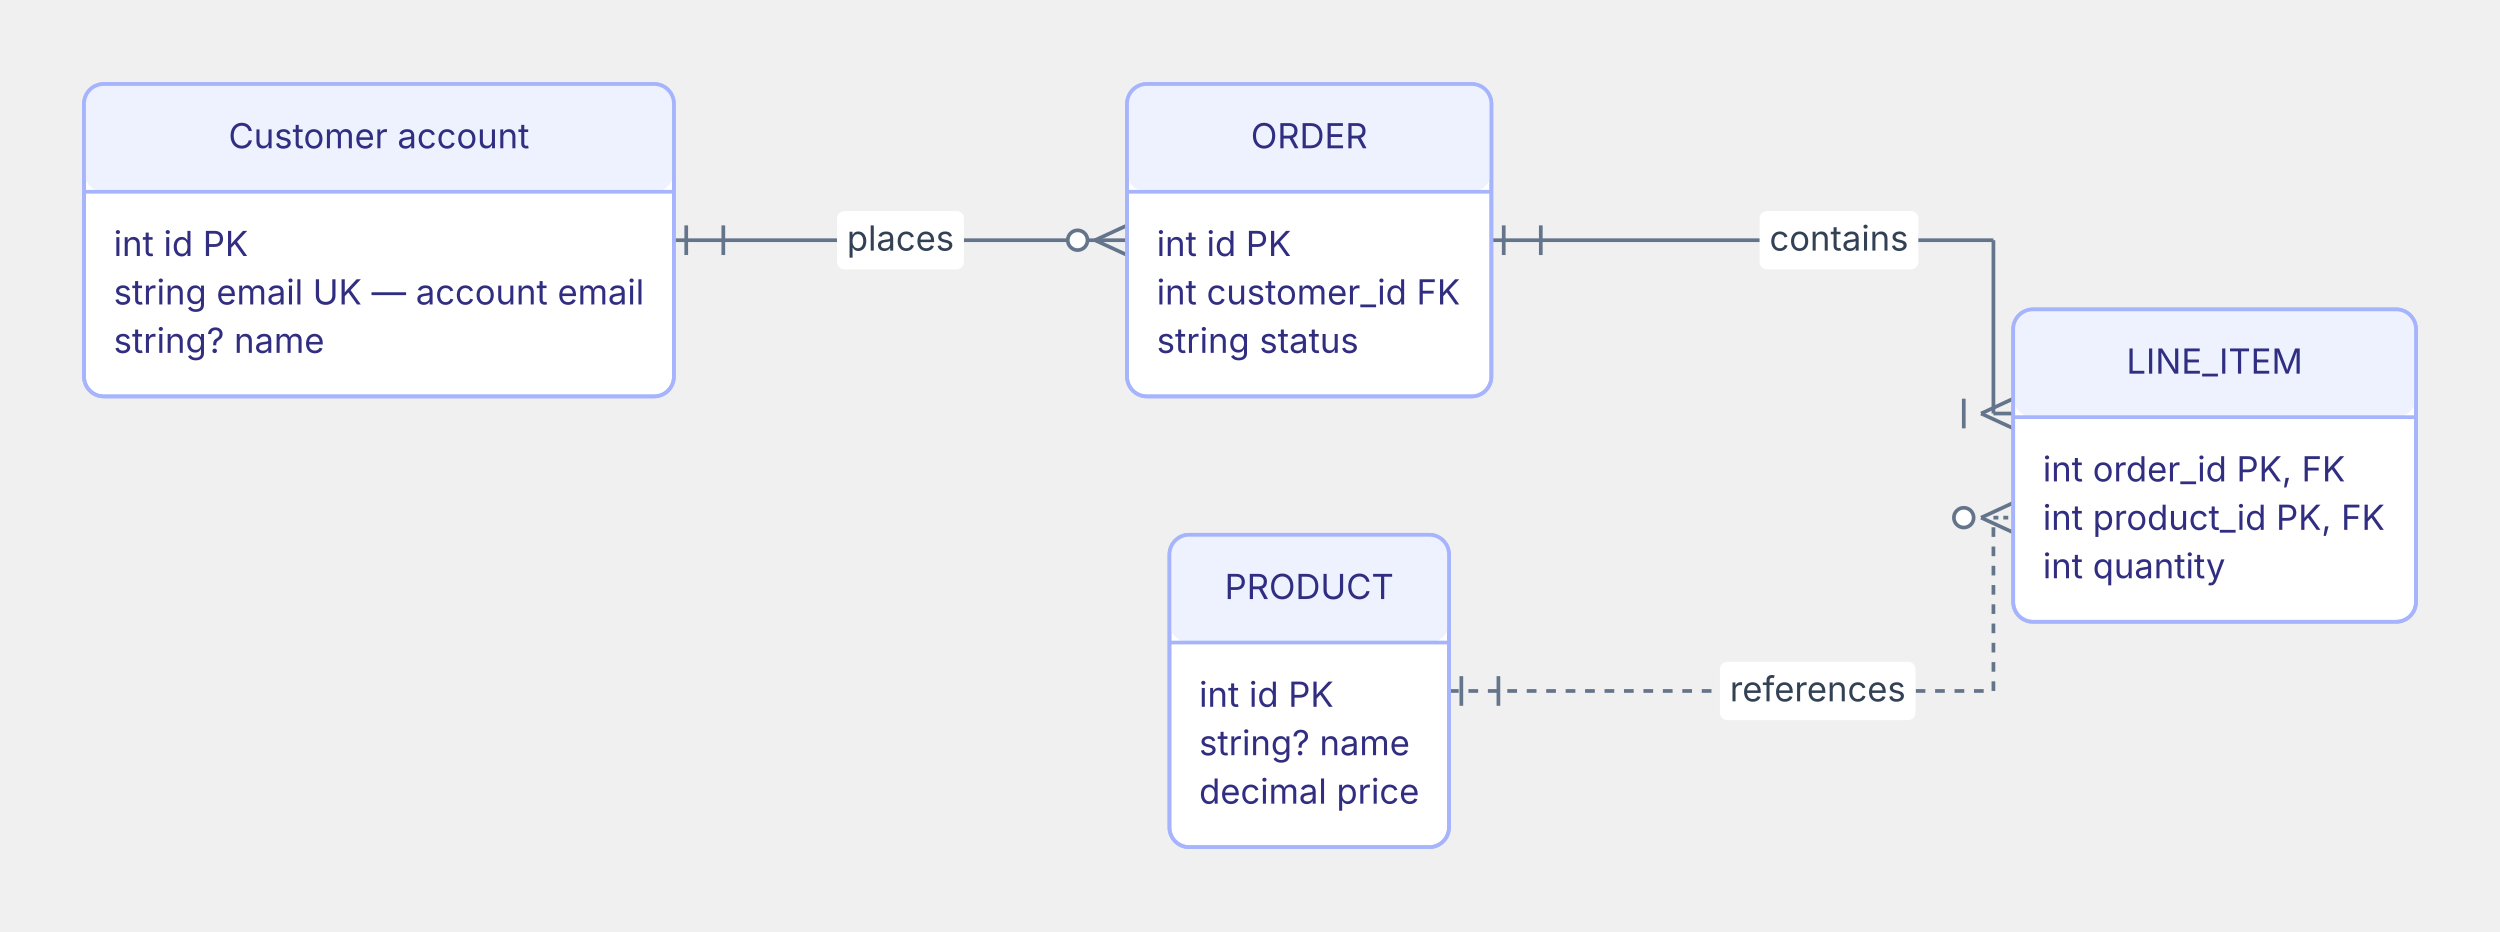
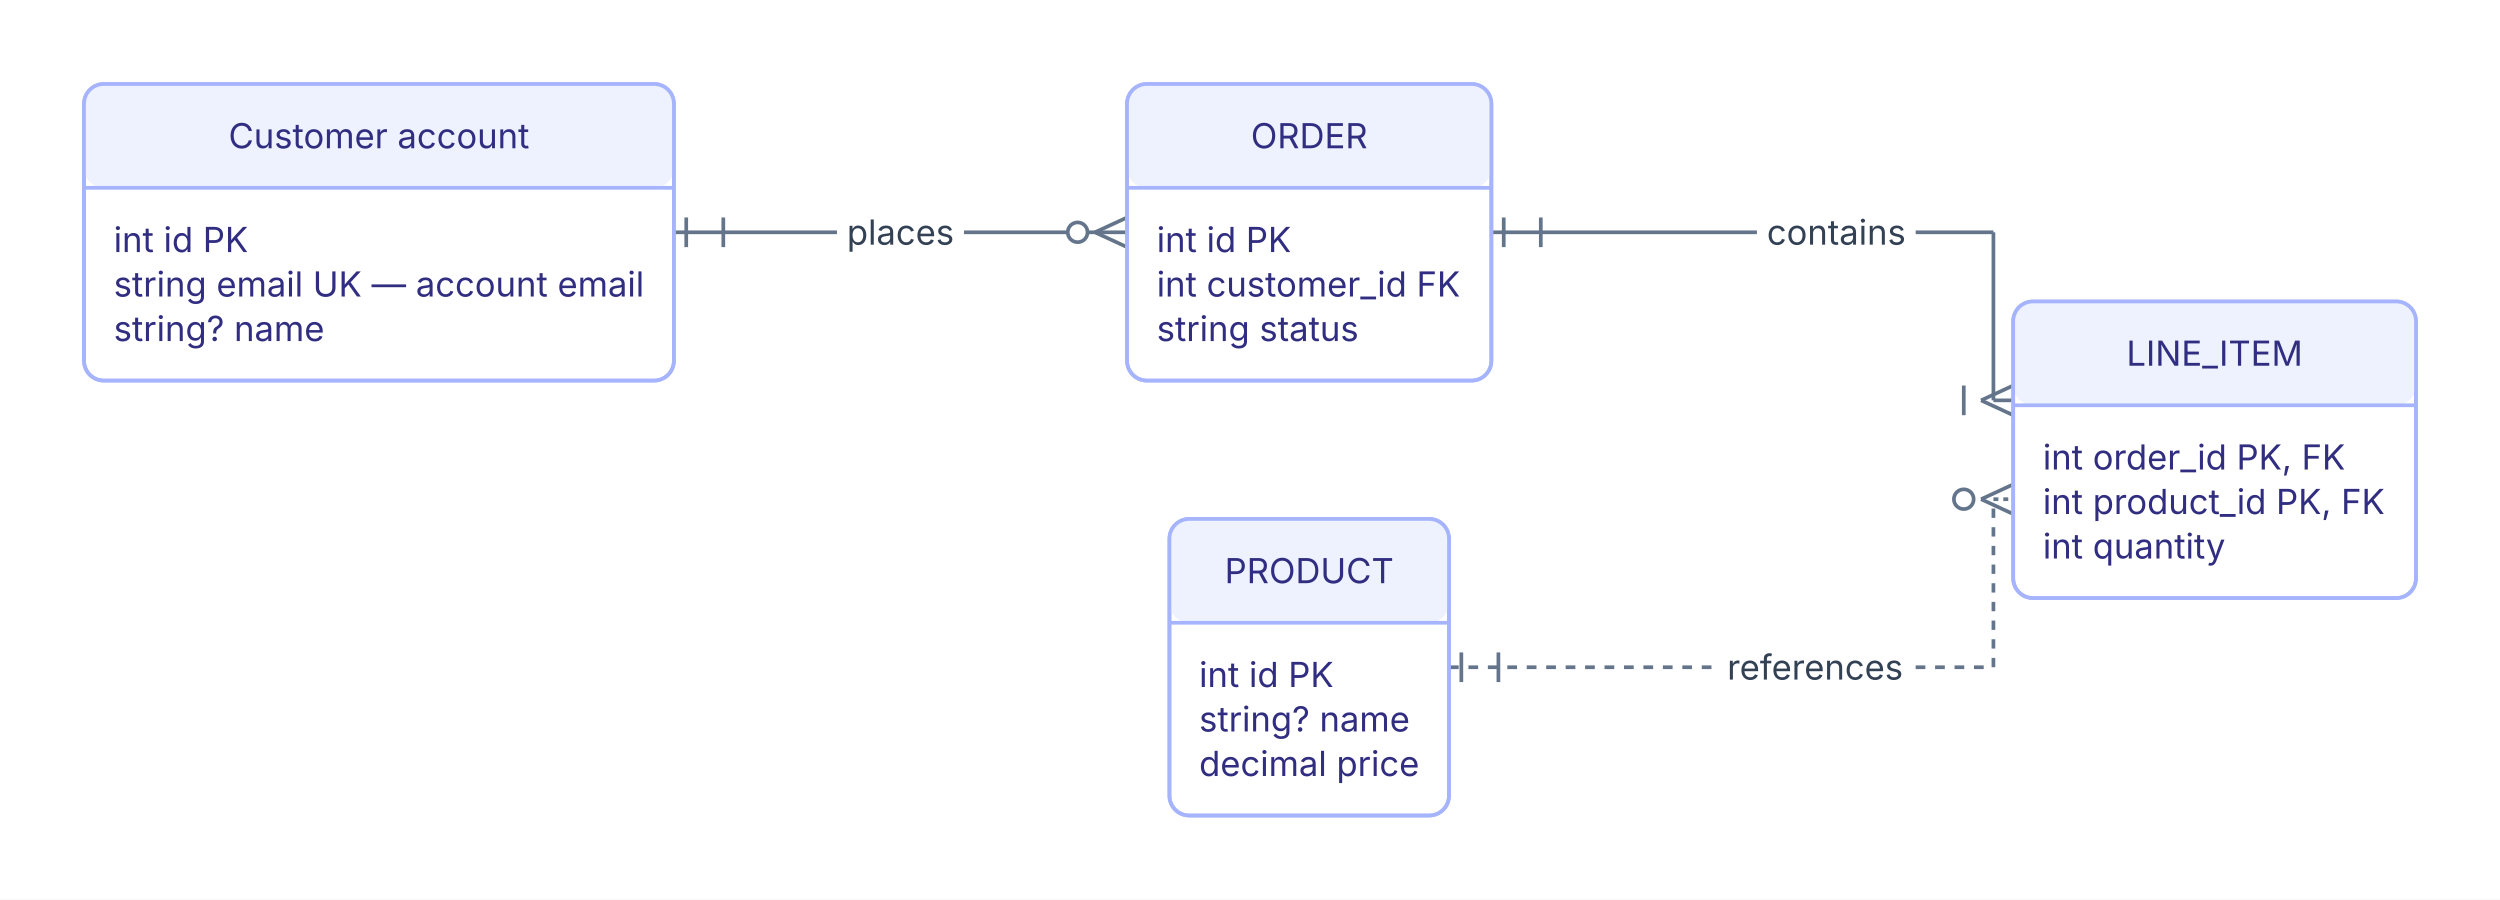
- <svg xmlns="http://www.w3.org/2000/svg" viewBox="-34 -34 1011.623 376.8" width="1011.623" height="376.8">
-   <path d="M238.688 63.2L422.063 63.2" fill="none" stroke="#64748b" stroke-width="1.5" />
-   <path d="M243.688 57.2L243.688 69.2" fill="none" stroke="#64748b" stroke-width="1.5" />
-   <path d="M258.688 57.2L258.688 69.2" fill="none" stroke="#64748b" stroke-width="1.5" />
-   <path d="M422.063 69.2L409.063 63.2" fill="none" stroke="#64748b" stroke-width="1.5" />
-   <path d="M422.063 57.2L409.063 63.2" fill="none" stroke="#64748b" stroke-width="1.5" />
-   <path d="M406.063 63.2C406.063 65.409 404.272 67.2 402.063 67.2C399.853 67.2 398.063 65.409 398.063 63.2C398.063 60.991 399.853 59.2 402.063 59.2C404.272 59.2 406.063 60.991 406.063 63.2Z" fill="#ffffff" stroke="#64748b" stroke-width="1.5" />
-   <path d="M569.483 63.2L772.64 63.2" fill="none" stroke="#64748b" stroke-width="1.5" />
-   <path d="M772.64 63.2L772.64 133.333" fill="none" stroke="#64748b" stroke-width="1.5" />
-   <path d="M772.64 133.333L780.64 133.333" fill="none" stroke="#64748b" stroke-width="1.5" />
-   <path d="M574.483 57.2L574.483 69.2" fill="none" stroke="#64748b" stroke-width="1.5" />
-   <path d="M589.483 57.2L589.483 69.2" fill="none" stroke="#64748b" stroke-width="1.5" />
-   <path d="M780.64 139.333L767.64 133.333" fill="none" stroke="#64748b" stroke-width="1.5" />
-   <path d="M780.64 127.333L767.64 133.333" fill="none" stroke="#64748b" stroke-width="1.5" />
-   <path d="M760.64 139.333L760.64 127.333" fill="none" stroke="#64748b" stroke-width="1.5" />
-   <path d="M552.328 245.6L556.262 245.6" fill="none" stroke="#64748b" stroke-width="1.5" />
-   <path d="M560.196 245.6L564.13 245.6" fill="none" stroke="#64748b" stroke-width="1.5" />
-   <path d="M568.064 245.6L571.998 245.6" fill="none" stroke="#64748b" stroke-width="1.5" />
-   <path d="M575.932 245.6L579.867 245.6" fill="none" stroke="#64748b" stroke-width="1.5" />
-   <path d="M583.801 245.6L587.735 245.6" fill="none" stroke="#64748b" stroke-width="1.5" />
-   <path d="M591.669 245.6L595.603 245.6" fill="none" stroke="#64748b" stroke-width="1.5" />
-   <path d="M599.537 245.6L603.471 245.6" fill="none" stroke="#64748b" stroke-width="1.5" />
-   <path d="M607.406 245.6L611.34 245.6" fill="none" stroke="#64748b" stroke-width="1.5" />
-   <path d="M615.274 245.6L619.208 245.6" fill="none" stroke="#64748b" stroke-width="1.5" />
-   <path d="M623.142 245.6L627.076 245.6" fill="none" stroke="#64748b" stroke-width="1.5" />
-   <path d="M631.01 245.6L634.945 245.6" fill="none" stroke="#64748b" stroke-width="1.5" />
-   <path d="M638.879 245.6L642.813 245.6" fill="none" stroke="#64748b" stroke-width="1.5" />
-   <path d="M646.747 245.6L650.681 245.6" fill="none" stroke="#64748b" stroke-width="1.5" />
-   <path d="M654.615 245.6L658.549 245.6" fill="none" stroke="#64748b" stroke-width="1.5" />
-   <path d="M662.484 245.6L666.418 245.6" fill="none" stroke="#64748b" stroke-width="1.5" />
-   <path d="M670.352 245.6L674.286 245.6" fill="none" stroke="#64748b" stroke-width="1.5" />
-   <path d="M678.22 245.6L682.154 245.6" fill="none" stroke="#64748b" stroke-width="1.5" />
-   <path d="M686.089 245.6L690.023 245.6" fill="none" stroke="#64748b" stroke-width="1.5" />
-   <path d="M693.957 245.6L697.891 245.6" fill="none" stroke="#64748b" stroke-width="1.5" />
-   <path d="M701.825 245.6L705.759 245.6" fill="none" stroke="#64748b" stroke-width="1.5" />
-   <path d="M709.693 245.6L713.628 245.6" fill="none" stroke="#64748b" stroke-width="1.5" />
-   <path d="M717.562 245.6L721.496 245.6" fill="none" stroke="#64748b" stroke-width="1.5" />
-   <path d="M725.43 245.6L729.364 245.6" fill="none" stroke="#64748b" stroke-width="1.5" />
-   <path d="M733.298 245.6L737.232 245.6" fill="none" stroke="#64748b" stroke-width="1.5" />
-   <path d="M741.167 245.6L745.101 245.6" fill="none" stroke="#64748b" stroke-width="1.5" />
-   <path d="M749.035 245.6L752.969 245.6" fill="none" stroke="#64748b" stroke-width="1.5" />
-   <path d="M756.903 245.6L760.837 245.6" fill="none" stroke="#64748b" stroke-width="1.5" />
-   <path d="M764.771 245.6L768.706 245.6" fill="none" stroke="#64748b" stroke-width="1.5" />
-   <path d="M772.64 245.6L772.64 241.704" fill="none" stroke="#64748b" stroke-width="1.5" />
-   <path d="M772.64 237.807L772.64 233.911" fill="none" stroke="#64748b" stroke-width="1.5" />
-   <path d="M772.64 230.015L772.64 226.119" fill="none" stroke="#64748b" stroke-width="1.5" />
-   <path d="M772.64 222.222L772.64 218.326" fill="none" stroke="#64748b" stroke-width="1.5" />
-   <path d="M772.64 214.43L772.64 210.533" fill="none" stroke="#64748b" stroke-width="1.5" />
-   <path d="M772.64 206.637L772.64 202.741" fill="none" stroke="#64748b" stroke-width="1.5" />
-   <path d="M772.64 198.844L772.64 194.948" fill="none" stroke="#64748b" stroke-width="1.5" />
-   <path d="M772.64 191.052L772.64 187.156" fill="none" stroke="#64748b" stroke-width="1.5" />
-   <path d="M772.64 183.259L772.64 179.363" fill="none" stroke="#64748b" stroke-width="1.5" />
-   <path d="M772.64 175.467L774.64 175.467" fill="none" stroke="#64748b" stroke-width="1.5" />
-   <path d="M776.64 175.467L778.64 175.467" fill="none" stroke="#64748b" stroke-width="1.5" />
-   <path d="M557.328 239.6L557.328 251.6" fill="none" stroke="#64748b" stroke-width="1.5" />
-   <path d="M572.328 239.6L572.328 251.6" fill="none" stroke="#64748b" stroke-width="1.5" />
-   <path d="M780.64 181.467L767.64 175.467" fill="none" stroke="#64748b" stroke-width="1.5" />
-   <path d="M780.64 169.467L767.64 175.467" fill="none" stroke="#64748b" stroke-width="1.5" />
-   <path d="M764.64 175.467C764.64 177.676 762.849 179.467 760.64 179.467C758.431 179.467 756.64 177.676 756.64 175.467C756.64 173.258 758.431 171.467 760.64 171.467C762.849 171.467 764.64 173.258 764.64 175.467Z" fill="#ffffff" stroke="#64748b" stroke-width="1.5" />
-   <path d="M307.688 51.4L353.063 51.4C354.719 51.4 356.063 52.743 356.063 54.4L356.063 72C356.063 73.657 354.719 75 353.063 75L307.688 75C306.031 75 304.688 73.657 304.688 72L304.688 54.4C304.688 52.743 306.031 51.4 307.688 51.4Z" fill="#ffffff" />
-   <text x="330.375" y="67.4" font-family="Inter, sans-serif" font-size="14" fill="#334155" text-anchor="middle">places</text>
-   <path d="M681.011 51.4L739.245 51.4C740.902 51.4 742.245 52.743 742.245 54.4L742.245 72C742.245 73.657 740.902 75 739.245 75L681.011 75C679.354 75 678.011 73.657 678.011 72L678.011 54.4C678.011 52.743 679.354 51.4 681.011 51.4Z" fill="#ffffff" />
-   <text x="710.128" y="67.4" font-family="Inter, sans-serif" font-size="14" fill="#334155" text-anchor="middle">contains</text>
-   <path d="M664.972 233.8L738.128 233.8C739.785 233.8 741.128 235.143 741.128 236.8L741.128 254.4C741.128 256.057 739.785 257.4 738.128 257.4L664.972 257.4C663.315 257.4 661.972 256.057 661.972 254.4L661.972 236.8C661.972 235.143 663.315 233.8 664.972 233.8Z" fill="#ffffff" />
-   <text x="701.55" y="249.8" font-family="Inter, sans-serif" font-size="14" fill="#334155" text-anchor="middle">references</text>
-   <path d="M8 0L230.688 0C235.106 0 238.688 3.582 238.688 8L238.688 118.4C238.688 122.818 235.106 126.4 230.688 126.4L8 126.4C3.582 126.4 0 122.818 0 118.4L0 8C0 3.582 3.582 0 8 0Z" fill="#ffffff" stroke="#a5b4fc" stroke-width="1.5" />
-   <path d="M8 0L230.688 0C235.106 0 238.688 3.582 238.688 8L238.688 35.6C238.688 40.018 235.106 43.6 230.688 43.6L8 43.6C3.582 43.6 0 40.018 0 35.6L0 8C0 3.582 3.582 0 8 0Z" fill="#eef2ff" />
+ <svg xmlns="http://www.w3.org/2000/svg" viewBox="-34 -34 1011.623 364" width="1011.623" height="364">
+   <path d="M-34 -34L977.623 -34L977.623 330L-34 330Z" fill="#ffffff" />
+   <path d="M238.688 60L422.063 60" fill="none" stroke="#64748b" stroke-width="1.5" />
+   <path d="M243.688 54L243.688 66" fill="none" stroke="#64748b" stroke-width="1.5" />
+   <path d="M258.688 54L258.688 66" fill="none" stroke="#64748b" stroke-width="1.5" />
+   <path d="M422.063 66L409.063 60" fill="none" stroke="#64748b" stroke-width="1.5" />
+   <path d="M422.063 54L409.063 60" fill="none" stroke="#64748b" stroke-width="1.5" />
+   <path d="M406.063 60C406.063 62.209 404.272 64 402.063 64C399.853 64 398.063 62.209 398.063 60C398.063 57.791 399.853 56 402.063 56C404.272 56 406.063 57.791 406.063 60Z" fill="#ffffff" stroke="#64748b" stroke-width="1.5" />
+   <path d="M569.483 60L772.64 60" fill="none" stroke="#64748b" stroke-width="1.5" />
+   <path d="M772.64 60L772.64 128" fill="none" stroke="#64748b" stroke-width="1.5" />
+   <path d="M772.64 128L780.64 128" fill="none" stroke="#64748b" stroke-width="1.5" />
+   <path d="M574.483 54L574.483 66" fill="none" stroke="#64748b" stroke-width="1.5" />
+   <path d="M589.483 54L589.483 66" fill="none" stroke="#64748b" stroke-width="1.5" />
+   <path d="M780.64 134L767.64 128" fill="none" stroke="#64748b" stroke-width="1.5" />
+   <path d="M780.64 122L767.64 128" fill="none" stroke="#64748b" stroke-width="1.5" />
+   <path d="M760.64 134L760.64 122" fill="none" stroke="#64748b" stroke-width="1.5" />
+   <path d="M552.328 236L556.262 236" fill="none" stroke="#64748b" stroke-width="1.5" />
+   <path d="M560.196 236L564.13 236" fill="none" stroke="#64748b" stroke-width="1.5" />
+   <path d="M568.064 236L571.998 236" fill="none" stroke="#64748b" stroke-width="1.5" />
+   <path d="M575.932 236L579.867 236" fill="none" stroke="#64748b" stroke-width="1.5" />
+   <path d="M583.801 236L587.735 236" fill="none" stroke="#64748b" stroke-width="1.5" />
+   <path d="M591.669 236L595.603 236" fill="none" stroke="#64748b" stroke-width="1.5" />
+   <path d="M599.537 236L603.471 236" fill="none" stroke="#64748b" stroke-width="1.5" />
+   <path d="M607.406 236L611.34 236" fill="none" stroke="#64748b" stroke-width="1.5" />
+   <path d="M615.274 236L619.208 236" fill="none" stroke="#64748b" stroke-width="1.5" />
+   <path d="M623.142 236L627.076 236" fill="none" stroke="#64748b" stroke-width="1.5" />
+   <path d="M631.01 236L634.945 236" fill="none" stroke="#64748b" stroke-width="1.5" />
+   <path d="M638.879 236L642.813 236" fill="none" stroke="#64748b" stroke-width="1.5" />
+   <path d="M646.747 236L650.681 236" fill="none" stroke="#64748b" stroke-width="1.5" />
+   <path d="M654.615 236L658.549 236" fill="none" stroke="#64748b" stroke-width="1.5" />
+   <path d="M662.484 236L666.418 236" fill="none" stroke="#64748b" stroke-width="1.5" />
+   <path d="M670.352 236L674.286 236" fill="none" stroke="#64748b" stroke-width="1.5" />
+   <path d="M678.22 236L682.154 236" fill="none" stroke="#64748b" stroke-width="1.5" />
+   <path d="M686.089 236L690.023 236" fill="none" stroke="#64748b" stroke-width="1.5" />
+   <path d="M693.957 236L697.891 236" fill="none" stroke="#64748b" stroke-width="1.5" />
+   <path d="M701.825 236L705.759 236" fill="none" stroke="#64748b" stroke-width="1.5" />
+   <path d="M709.693 236L713.628 236" fill="none" stroke="#64748b" stroke-width="1.5" />
+   <path d="M717.562 236L721.496 236" fill="none" stroke="#64748b" stroke-width="1.5" />
+   <path d="M725.43 236L729.364 236" fill="none" stroke="#64748b" stroke-width="1.5" />
+   <path d="M733.298 236L737.232 236" fill="none" stroke="#64748b" stroke-width="1.5" />
+   <path d="M741.167 236L745.101 236" fill="none" stroke="#64748b" stroke-width="1.5" />
+   <path d="M749.035 236L752.969 236" fill="none" stroke="#64748b" stroke-width="1.5" />
+   <path d="M756.903 236L760.837 236" fill="none" stroke="#64748b" stroke-width="1.5" />
+   <path d="M764.771 236L768.706 236" fill="none" stroke="#64748b" stroke-width="1.5" />
+   <path d="M772.64 236L772.64 232.222" fill="none" stroke="#64748b" stroke-width="1.5" />
+   <path d="M772.64 228.444L772.64 224.667" fill="none" stroke="#64748b" stroke-width="1.5" />
+   <path d="M772.64 220.889L772.64 217.111" fill="none" stroke="#64748b" stroke-width="1.5" />
+   <path d="M772.64 213.333L772.64 209.556" fill="none" stroke="#64748b" stroke-width="1.5" />
+   <path d="M772.64 205.778L772.64 202" fill="none" stroke="#64748b" stroke-width="1.5" />
+   <path d="M772.64 198.222L772.64 194.444" fill="none" stroke="#64748b" stroke-width="1.5" />
+   <path d="M772.64 190.667L772.64 186.889" fill="none" stroke="#64748b" stroke-width="1.5" />
+   <path d="M772.64 183.111L772.64 179.333" fill="none" stroke="#64748b" stroke-width="1.5" />
+   <path d="M772.64 175.556L772.64 171.778" fill="none" stroke="#64748b" stroke-width="1.5" />
+   <path d="M772.64 168L774.64 168" fill="none" stroke="#64748b" stroke-width="1.5" />
+   <path d="M776.64 168L778.64 168" fill="none" stroke="#64748b" stroke-width="1.5" />
+   <path d="M557.328 230L557.328 242" fill="none" stroke="#64748b" stroke-width="1.5" />
+   <path d="M572.328 230L572.328 242" fill="none" stroke="#64748b" stroke-width="1.5" />
+   <path d="M780.64 174L767.64 168" fill="none" stroke="#64748b" stroke-width="1.5" />
+   <path d="M780.64 162L767.64 168" fill="none" stroke="#64748b" stroke-width="1.5" />
+   <path d="M764.64 168C764.64 170.209 762.849 172 760.64 172C758.431 172 756.64 170.209 756.64 168C756.64 165.791 758.431 164 760.64 164C762.849 164 764.64 165.791 764.64 168Z" fill="#ffffff" stroke="#64748b" stroke-width="1.5" />
+   <path d="M307.688 49L353.063 49C354.719 49 356.063 50.343 356.063 52L356.063 68C356.063 69.657 354.719 71 353.063 71L307.688 71C306.031 71 304.688 69.657 304.688 68L304.688 52C304.688 50.343 306.031 49 307.688 49Z" fill="#ffffff" />
+   <text x="330.375" y="65" font-family="Inter, sans-serif" font-size="14" fill="#334155" text-anchor="middle">places</text>
+   <path d="M679.944 49L738.179 49C739.836 49 741.179 50.343 741.179 52L741.179 68C741.179 69.657 739.836 71 738.179 71L679.944 71C678.287 71 676.944 69.657 676.944 68L676.944 52C676.944 50.343 678.287 49 679.944 49Z" fill="#ffffff" />
+   <text x="709.062" y="65" font-family="Inter, sans-serif" font-size="14" fill="#334155" text-anchor="middle">contains</text>
+   <path d="M663.906 225L737.062 225C738.719 225 740.062 226.343 740.062 228L740.062 244C740.062 245.657 738.719 247 737.062 247L663.906 247C662.249 247 660.906 245.657 660.906 244L660.906 228C660.906 226.343 662.249 225 663.906 225Z" fill="#ffffff" />
+   <text x="700.484" y="241" font-family="Inter, sans-serif" font-size="14" fill="#334155" text-anchor="middle">references</text>
+   <path d="M8 0L230.688 0C235.106 0 238.688 3.582 238.688 8L238.688 112C238.688 116.418 235.106 120 230.688 120L8 120C3.582 120 0 116.418 0 112L0 8C0 3.582 3.582 0 8 0Z" fill="#ffffff" stroke="#a5b4fc" stroke-width="1.5" />
+   <path d="M8 0L230.688 0C235.106 0 238.688 3.582 238.688 8L238.688 34C238.688 38.418 235.106 42 230.688 42L8 42C3.582 42 0 38.418 0 34L0 8C0 3.582 3.582 0 8 0Z" fill="#eef2ff" />
  <text x="119.344" y="26" font-family="Inter, sans-serif" font-size="14" fill="#312e81" text-anchor="middle">Customer account</text>
-   <path d="M0 43.6L238.688 43.6" fill="none" stroke="#a5b4fc" stroke-width="1.5" />
-   <text x="12" y="69.6" font-family="Inter, sans-serif" font-size="14" fill="#312e81">int id PK</text>
-   <text x="12" y="89.2" font-family="Inter, sans-serif" font-size="14" fill="#312e81">string email UK — account email</text>
-   <text x="12" y="108.8" font-family="Inter, sans-serif" font-size="14" fill="#312e81">string? name</text>
-   <path d="M8 0L230.688 0C235.106 0 238.688 3.582 238.688 8L238.688 118.4C238.688 122.818 235.106 126.4 230.688 126.4L8 126.4C3.582 126.4 0 122.818 0 118.4L0 8C0 3.582 3.582 0 8 0Z" fill="none" stroke="#a5b4fc" stroke-width="1.5" />
-   <path d="M430.063 0L561.483 0C565.902 0 569.483 3.582 569.483 8L569.483 118.4C569.483 122.818 565.902 126.4 561.483 126.4L430.063 126.4C425.644 126.4 422.063 122.818 422.063 118.4L422.063 8C422.063 3.582 425.644 0 430.063 0Z" fill="#ffffff" stroke="#a5b4fc" stroke-width="1.5" />
-   <path d="M430.063 0L561.483 0C565.902 0 569.483 3.582 569.483 8L569.483 35.6C569.483 40.018 565.902 43.6 561.483 43.6L430.063 43.6C425.644 43.6 422.063 40.018 422.063 35.6L422.063 8C422.063 3.582 425.644 0 430.063 0Z" fill="#eef2ff" />
+   <path d="M0 42L238.688 42" fill="none" stroke="#a5b4fc" stroke-width="1.5" />
+   <text x="12" y="68" font-family="Inter, sans-serif" font-size="14" fill="#312e81">int id PK</text>
+   <text x="12" y="86" font-family="Inter, sans-serif" font-size="14" fill="#312e81">string email UK — account email</text>
+   <text x="12" y="104" font-family="Inter, sans-serif" font-size="14" fill="#312e81">string? name</text>
+   <path d="M8 0L230.688 0C235.106 0 238.688 3.582 238.688 8L238.688 112C238.688 116.418 235.106 120 230.688 120L8 120C3.582 120 0 116.418 0 112L0 8C0 3.582 3.582 0 8 0Z" fill="none" stroke="#a5b4fc" stroke-width="1.5" />
+   <path d="M430.063 0L561.483 0C565.902 0 569.483 3.582 569.483 8L569.483 112C569.483 116.418 565.902 120 561.483 120L430.063 120C425.644 120 422.063 116.418 422.063 112L422.063 8C422.063 3.582 425.644 0 430.063 0Z" fill="#ffffff" stroke="#a5b4fc" stroke-width="1.5" />
+   <path d="M430.063 0L561.483 0C565.902 0 569.483 3.582 569.483 8L569.483 34C569.483 38.418 565.902 42 561.483 42L430.063 42C425.644 42 422.063 38.418 422.063 34L422.063 8C422.063 3.582 425.644 0 430.063 0Z" fill="#eef2ff" />
  <text x="495.773" y="26" font-family="Inter, sans-serif" font-size="14" fill="#312e81" text-anchor="middle">ORDER</text>
-   <path d="M422.063 43.6L569.483 43.6" fill="none" stroke="#a5b4fc" stroke-width="1.5" />
-   <text x="434.063" y="69.6" font-family="Inter, sans-serif" font-size="14" fill="#312e81">int id PK</text>
-   <text x="434.063" y="89.2" font-family="Inter, sans-serif" font-size="14" fill="#312e81">int customer_id FK</text>
-   <text x="434.063" y="108.8" font-family="Inter, sans-serif" font-size="14" fill="#312e81">string status</text>
-   <path d="M430.063 0L561.483 0C565.902 0 569.483 3.582 569.483 8L569.483 118.4C569.483 122.818 565.902 126.4 561.483 126.4L430.063 126.4C425.644 126.4 422.063 122.818 422.063 118.4L422.063 8C422.063 3.582 425.644 0 430.063 0Z" fill="none" stroke="#a5b4fc" stroke-width="1.5" />
-   <path d="M788.64 91.2L935.623 91.2C940.041 91.2 943.623 94.782 943.623 99.2L943.623 209.6C943.623 214.018 940.041 217.6 935.623 217.6L788.64 217.6C784.221 217.6 780.64 214.018 780.64 209.6L780.64 99.2C780.64 94.782 784.221 91.2 788.64 91.2Z" fill="#ffffff" stroke="#a5b4fc" stroke-width="1.5" />
-   <path d="M788.64 91.2L935.623 91.2C940.041 91.2 943.623 94.782 943.623 99.2L943.623 126.8C943.623 131.218 940.041 134.8 935.623 134.8L788.64 134.8C784.221 134.8 780.64 131.218 780.64 126.8L780.64 99.2C780.64 94.782 784.221 91.2 788.64 91.2Z" fill="#eef2ff" />
-   <text x="862.131" y="117.2" font-family="Inter, sans-serif" font-size="14" fill="#312e81" text-anchor="middle">LINE_ITEM</text>
-   <path d="M780.64 134.8L943.623 134.8" fill="none" stroke="#a5b4fc" stroke-width="1.5" />
-   <text x="792.64" y="160.8" font-family="Inter, sans-serif" font-size="14" fill="#312e81">int order_id PK, FK</text>
-   <text x="792.64" y="180.4" font-family="Inter, sans-serif" font-size="14" fill="#312e81">int product_id PK, FK</text>
-   <text x="792.64" y="200" font-family="Inter, sans-serif" font-size="14" fill="#312e81">int quantity</text>
-   <path d="M788.64 91.2L935.623 91.2C940.041 91.2 943.623 94.782 943.623 99.2L943.623 209.6C943.623 214.018 940.041 217.6 935.623 217.6L788.64 217.6C784.221 217.6 780.64 214.018 780.64 209.6L780.64 99.2C780.64 94.782 784.221 91.2 788.64 91.2Z" fill="none" stroke="#a5b4fc" stroke-width="1.5" />
-   <path d="M447.218 182.4L544.328 182.4C548.746 182.4 552.328 185.982 552.328 190.4L552.328 300.8C552.328 305.218 548.746 308.8 544.328 308.8L447.218 308.8C442.8 308.8 439.218 305.218 439.218 300.8L439.218 190.4C439.218 185.982 442.8 182.4 447.218 182.4Z" fill="#ffffff" stroke="#a5b4fc" stroke-width="1.5" />
-   <path d="M447.218 182.4L544.328 182.4C548.746 182.4 552.328 185.982 552.328 190.4L552.328 218C552.328 222.418 548.746 226 544.328 226L447.218 226C442.8 226 439.218 222.418 439.218 218L439.218 190.4C439.218 185.982 442.8 182.4 447.218 182.4Z" fill="#eef2ff" />
-   <text x="495.773" y="208.4" font-family="Inter, sans-serif" font-size="14" fill="#312e81" text-anchor="middle">PRODUCT</text>
-   <path d="M439.218 226L552.328 226" fill="none" stroke="#a5b4fc" stroke-width="1.5" />
-   <text x="451.218" y="252" font-family="Inter, sans-serif" font-size="14" fill="#312e81">int id PK</text>
-   <text x="451.218" y="271.6" font-family="Inter, sans-serif" font-size="14" fill="#312e81">string? name</text>
-   <text x="451.218" y="291.2" font-family="Inter, sans-serif" font-size="14" fill="#312e81">decimal price</text>
-   <path d="M447.218 182.4L544.328 182.4C548.746 182.4 552.328 185.982 552.328 190.4L552.328 300.8C552.328 305.218 548.746 308.8 544.328 308.8L447.218 308.8C442.8 308.8 439.218 305.218 439.218 300.8L439.218 190.4C439.218 185.982 442.8 182.4 447.218 182.4Z" fill="none" stroke="#a5b4fc" stroke-width="1.5" />
+   <path d="M422.063 42L569.483 42" fill="none" stroke="#a5b4fc" stroke-width="1.5" />
+   <text x="434.063" y="68" font-family="Inter, sans-serif" font-size="14" fill="#312e81">int id PK</text>
+   <text x="434.063" y="86" font-family="Inter, sans-serif" font-size="14" fill="#312e81">int customer_id FK</text>
+   <text x="434.063" y="104" font-family="Inter, sans-serif" font-size="14" fill="#312e81">string status</text>
+   <path d="M430.063 0L561.483 0C565.902 0 569.483 3.582 569.483 8L569.483 112C569.483 116.418 565.902 120 561.483 120L430.063 120C425.644 120 422.063 116.418 422.063 112L422.063 8C422.063 3.582 425.644 0 430.063 0Z" fill="none" stroke="#a5b4fc" stroke-width="1.5" />
+   <path d="M788.64 88L935.623 88C940.041 88 943.623 91.582 943.623 96L943.623 200C943.623 204.418 940.041 208 935.623 208L788.64 208C784.221 208 780.64 204.418 780.64 200L780.64 96C780.64 91.582 784.221 88 788.64 88Z" fill="#ffffff" stroke="#a5b4fc" stroke-width="1.5" />
+   <path d="M788.64 88L935.623 88C940.041 88 943.623 91.582 943.623 96L943.623 122C943.623 126.418 940.041 130 935.623 130L788.64 130C784.221 130 780.64 126.418 780.64 122L780.64 96C780.64 91.582 784.221 88 788.64 88Z" fill="#eef2ff" />
+   <text x="862.131" y="114" font-family="Inter, sans-serif" font-size="14" fill="#312e81" text-anchor="middle">LINE_ITEM</text>
+   <path d="M780.64 130L943.623 130" fill="none" stroke="#a5b4fc" stroke-width="1.5" />
+   <text x="792.64" y="156" font-family="Inter, sans-serif" font-size="14" fill="#312e81">int order_id PK, FK</text>
+   <text x="792.64" y="174" font-family="Inter, sans-serif" font-size="14" fill="#312e81">int product_id PK, FK</text>
+   <text x="792.64" y="192" font-family="Inter, sans-serif" font-size="14" fill="#312e81">int quantity</text>
+   <path d="M788.64 88L935.623 88C940.041 88 943.623 91.582 943.623 96L943.623 200C943.623 204.418 940.041 208 935.623 208L788.64 208C784.221 208 780.64 204.418 780.64 200L780.64 96C780.64 91.582 784.221 88 788.64 88Z" fill="none" stroke="#a5b4fc" stroke-width="1.5" />
+   <path d="M447.218 176L544.328 176C548.746 176 552.328 179.582 552.328 184L552.328 288C552.328 292.418 548.746 296 544.328 296L447.218 296C442.8 296 439.218 292.418 439.218 288L439.218 184C439.218 179.582 442.8 176 447.218 176Z" fill="#ffffff" stroke="#a5b4fc" stroke-width="1.5" />
+   <path d="M447.218 176L544.328 176C548.746 176 552.328 179.582 552.328 184L552.328 210C552.328 214.418 548.746 218 544.328 218L447.218 218C442.8 218 439.218 214.418 439.218 210L439.218 184C439.218 179.582 442.8 176 447.218 176Z" fill="#eef2ff" />
+   <text x="495.773" y="202" font-family="Inter, sans-serif" font-size="14" fill="#312e81" text-anchor="middle">PRODUCT</text>
+   <path d="M439.218 218L552.328 218" fill="none" stroke="#a5b4fc" stroke-width="1.5" />
+   <text x="451.218" y="244" font-family="Inter, sans-serif" font-size="14" fill="#312e81">int id PK</text>
+   <text x="451.218" y="262" font-family="Inter, sans-serif" font-size="14" fill="#312e81">string? name</text>
+   <text x="451.218" y="280" font-family="Inter, sans-serif" font-size="14" fill="#312e81">decimal price</text>
+   <path d="M447.218 176L544.328 176C548.746 176 552.328 179.582 552.328 184L552.328 288C552.328 292.418 548.746 296 544.328 296L447.218 296C442.8 296 439.218 292.418 439.218 288L439.218 184C439.218 179.582 442.8 176 447.218 176Z" fill="none" stroke="#a5b4fc" stroke-width="1.5" />
</svg>
